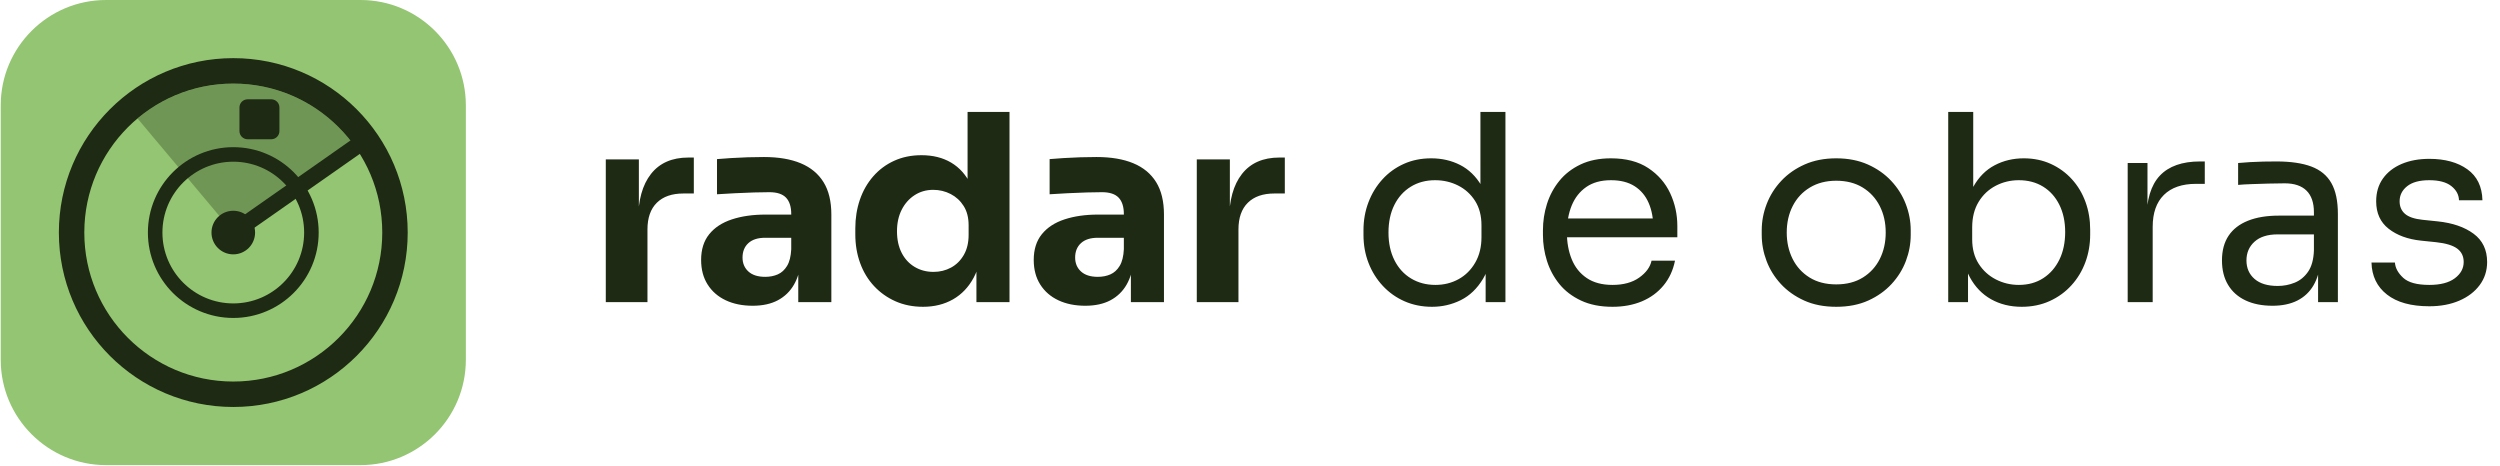
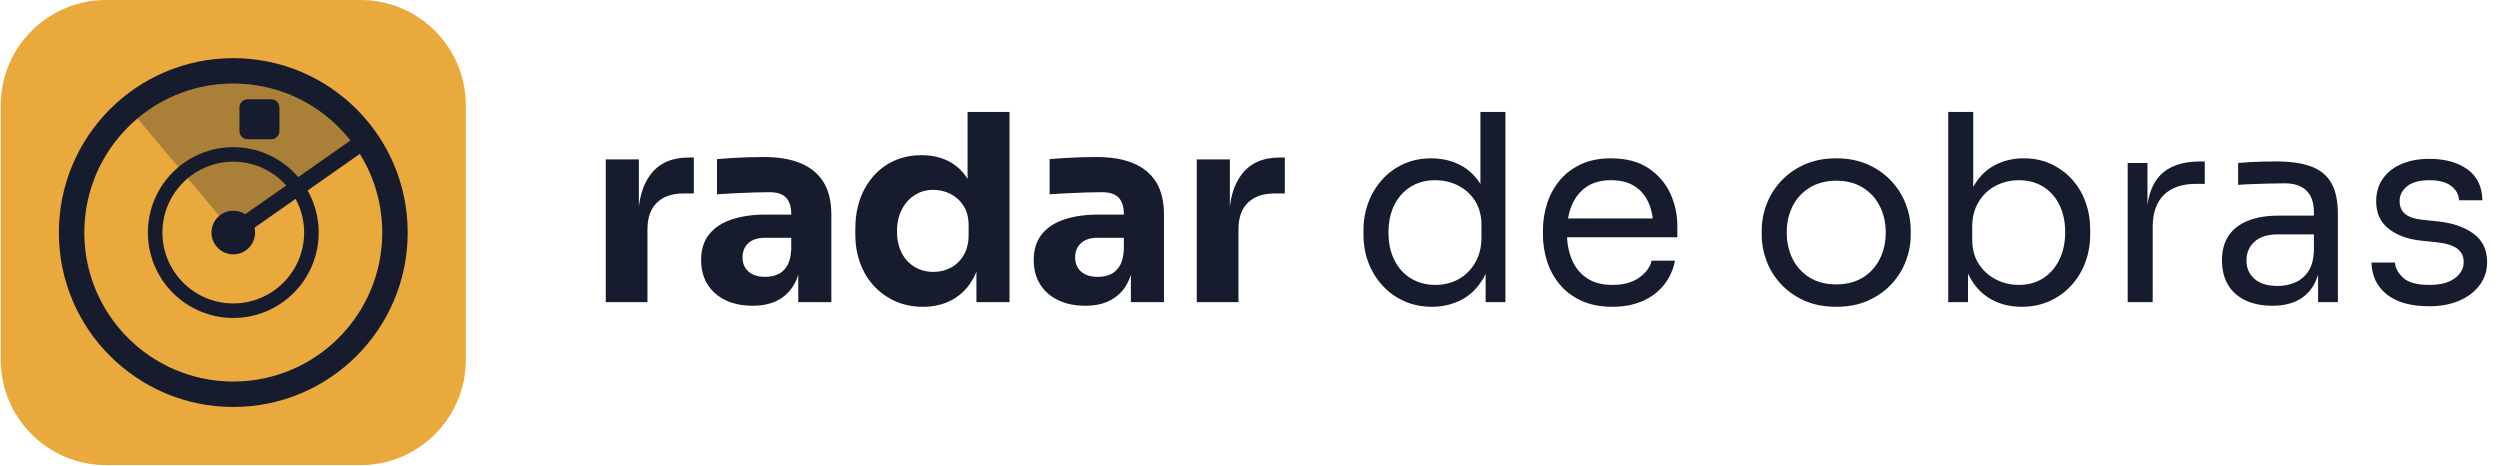
<svg xmlns="http://www.w3.org/2000/svg" viewBox="0 0 687.6 128.0" width="688" height="128" role="img" aria-label="Radar de Obras">
  <g transform="translate(0 0) scale(0.25)">
-     <rect width="512" height="512" rx="116" fill="#93C572" />
-     <path d="M 256 256 L 150.6 130.4 A 164.0 164.0 0 0 1 390.3 161.9 Z" fill="#1E2A14" fill-opacity="0.3" />
-     <circle cx="256" cy="256" r="86" fill="none" stroke="#1E2A14" stroke-width="16" />
-     <circle cx="256" cy="256" r="178" fill="none" stroke="#1E2A14" stroke-width="28" />
-     <path d="M 256 256 L 390.3 161.9" stroke="#1E2A14" stroke-width="18" stroke-linecap="round" />
-     <circle cx="256" cy="256" r="24" fill="#1E2A14" />
-     <rect x="262.8" y="109.3" width="44" height="44" rx="9" fill="#1E2A14" />
+     <rect width="512" height="512" rx="116" fill="#E9A93C" />
+     <path d="M 256 256 L 150.6 130.4 A 164.0 164.0 0 0 1 390.3 161.9 Z" fill="#161C2D" fill-opacity="0.3" />
+     <circle cx="256" cy="256" r="86" fill="none" stroke="#161C2D" stroke-width="16" />
+     <circle cx="256" cy="256" r="178" fill="none" stroke="#161C2D" stroke-width="28" />
+     <path d="M 256 256 L 390.3 161.9" stroke="#161C2D" stroke-width="18" stroke-linecap="round" />
+     <circle cx="256" cy="256" r="24" fill="#161C2D" />
+     <rect x="262.8" y="109.3" width="44" height="44" rx="9" fill="#161C2D" />
  </g>
-   <path d="M166.513 83.139V43.858H175.616V60.703H175.401Q175.401 52.388 178.949 47.872Q182.497 43.356 189.235 43.356H190.74V53.248H187.873Q183.142 53.248 180.562 55.793Q177.981 58.337 177.981 63.14V83.139Z M219.484 83.139V71.526H217.549V58.911Q217.549 55.9 216.115 54.395Q214.682 52.89 211.528 52.89Q209.951 52.89 207.37 52.961Q204.79 53.033 202.066 53.176Q199.342 53.32 197.12 53.463V43.786Q198.769 43.643 200.991 43.5Q203.213 43.356 205.578 43.284Q207.944 43.213 210.022 43.213Q216.044 43.213 220.165 44.933Q224.287 46.653 226.437 50.13Q228.588 53.606 228.588 59.054V83.139ZM206.94 84.142Q202.711 84.142 199.521 82.637Q196.332 81.132 194.54 78.3Q192.748 75.469 192.748 71.526Q192.748 67.226 194.97 64.466Q197.192 61.706 201.206 60.38Q205.22 59.054 210.452 59.054H218.839V65.434H210.381Q207.37 65.434 205.757 66.903Q204.145 68.372 204.145 70.881Q204.145 73.247 205.757 74.716Q207.37 76.186 210.381 76.186Q212.316 76.186 213.857 75.505Q215.398 74.824 216.402 73.175Q217.405 71.526 217.549 68.588L220.273 71.455Q219.914 75.54 218.301 78.336Q216.689 81.132 213.857 82.637Q211.026 84.142 206.94 84.142Z M253.819 84.429Q249.661 84.429 246.257 82.924Q242.852 81.418 240.343 78.73Q237.834 76.042 236.508 72.387Q235.182 68.731 235.182 64.502V62.853Q235.182 58.624 236.436 54.968Q237.691 51.313 240.092 48.553Q242.493 45.793 245.862 44.252Q249.231 42.711 253.389 42.711Q258.12 42.711 261.56 44.754Q265.001 46.797 266.936 50.775Q268.872 54.753 269.087 60.559L266.076 57.764V30.812H277.617V83.139H268.513V66.867H270.09Q269.875 72.458 267.761 76.401Q265.646 80.343 262.062 82.386Q258.478 84.429 253.819 84.429ZM256.686 74.824Q259.338 74.824 261.524 73.641Q263.711 72.458 265.037 70.164Q266.363 67.871 266.363 64.645V61.993Q266.363 58.839 265.001 56.689Q263.639 54.538 261.417 53.391Q259.195 52.244 256.614 52.244Q253.747 52.244 251.489 53.714Q249.231 55.183 247.941 57.728Q246.651 60.273 246.651 63.642Q246.651 67.082 247.941 69.591Q249.231 72.1 251.525 73.462Q253.819 74.824 256.686 74.824Z M311.02 83.139V71.526H309.084V58.911Q309.084 55.9 307.651 54.395Q306.217 52.89 303.063 52.89Q301.486 52.89 298.906 52.961Q296.325 53.033 293.601 53.176Q290.877 53.32 288.655 53.463V43.786Q290.304 43.643 292.526 43.5Q294.748 43.356 297.114 43.284Q299.479 43.213 301.558 43.213Q307.579 43.213 311.7 44.933Q315.822 46.653 317.972 50.13Q320.123 53.606 320.123 59.054V83.139ZM298.476 84.142Q294.246 84.142 291.057 82.637Q287.867 81.132 286.075 78.3Q284.283 75.469 284.283 71.526Q284.283 67.226 286.505 64.466Q288.727 61.706 292.741 60.38Q296.755 59.054 301.988 59.054H310.374V65.434H301.916Q298.906 65.434 297.293 66.903Q295.68 68.372 295.68 70.881Q295.68 73.247 297.293 74.716Q298.906 76.186 301.916 76.186Q303.852 76.186 305.393 75.505Q306.934 74.824 307.937 73.175Q308.941 71.526 309.084 68.588L311.808 71.455Q311.45 75.54 309.837 78.336Q308.224 81.132 305.393 82.637Q302.561 84.142 298.476 84.142Z M329.155 83.139V43.858H338.258V60.703H338.043Q338.043 52.388 341.591 47.872Q345.139 43.356 351.877 43.356H353.382V53.248H350.515Q345.784 53.248 343.204 55.793Q340.623 58.337 340.623 63.14V83.139Z" fill="#1E2A14" />
-   <path d="M393.882 84.429Q389.796 84.429 386.355 82.924Q382.915 81.418 380.37 78.694Q377.825 75.971 376.428 72.387Q375.03 68.803 375.03 64.645V63.355Q375.03 59.269 376.392 55.685Q377.754 52.101 380.227 49.377Q382.7 46.653 386.104 45.112Q389.509 43.571 393.667 43.571Q398.039 43.571 401.623 45.399Q405.207 47.227 407.501 51.098Q409.795 54.968 410.081 61.133L407.214 56.545V30.812H414.095V83.139H408.648V66.15H410.655Q410.368 72.673 407.931 76.723Q405.494 80.773 401.802 82.601Q398.111 84.429 393.882 84.429ZM394.813 78.408Q398.326 78.408 401.193 76.831Q404.06 75.254 405.78 72.279Q407.501 69.304 407.501 65.29V61.993Q407.501 58.051 405.745 55.291Q403.988 52.531 401.085 51.062Q398.182 49.592 394.742 49.592Q390.943 49.592 388.04 51.384Q385.137 53.176 383.524 56.402Q381.911 59.628 381.911 64.0Q381.911 68.372 383.56 71.634Q385.208 74.895 388.147 76.652Q391.086 78.408 394.813 78.408Z M443.556 84.429Q438.538 84.429 434.883 82.708Q431.227 80.988 428.933 78.157Q426.639 75.325 425.528 71.813Q424.417 68.301 424.417 64.645V63.355Q424.417 59.628 425.528 56.115Q426.639 52.603 428.933 49.772Q431.227 46.94 434.775 45.256Q438.323 43.571 443.126 43.571Q449.362 43.571 453.412 46.259Q457.462 48.947 459.433 53.176Q461.404 57.405 461.404 62.208V65.29H427.428V60.129H456.387L454.81 62.925Q454.81 58.839 453.519 55.864Q452.229 52.89 449.649 51.241Q447.068 49.592 443.126 49.592Q439.04 49.592 436.352 51.456Q433.664 53.32 432.338 56.545Q431.012 59.771 431.012 64.0Q431.012 68.086 432.338 71.347Q433.664 74.609 436.46 76.508Q439.255 78.408 443.556 78.408Q448.072 78.408 450.903 76.401Q453.734 74.394 454.308 71.741H460.759Q459.971 75.684 457.605 78.551Q455.24 81.418 451.656 82.924Q448.072 84.429 443.556 84.429Z M505.129 84.429Q500.111 84.429 496.312 82.708Q492.513 80.988 489.897 78.157Q487.281 75.325 485.955 71.813Q484.628 68.301 484.628 64.645V63.355Q484.628 59.699 485.99 56.151Q487.352 52.603 490.004 49.772Q492.657 46.94 496.456 45.256Q500.255 43.571 505.129 43.571Q510.003 43.571 513.802 45.256Q517.601 46.94 520.253 49.772Q522.906 52.603 524.268 56.151Q525.629 59.699 525.629 63.355V64.645Q525.629 68.301 524.303 71.813Q522.977 75.325 520.361 78.157Q517.745 80.988 513.946 82.708Q510.147 84.429 505.129 84.429ZM505.129 78.264Q509.43 78.264 512.476 76.365Q515.523 74.465 517.135 71.24Q518.748 68.014 518.748 64.0Q518.748 59.914 517.1 56.689Q515.451 53.463 512.404 51.599Q509.358 49.736 505.129 49.736Q500.972 49.736 497.889 51.599Q494.807 53.463 493.158 56.689Q491.51 59.914 491.51 64.0Q491.51 68.014 493.123 71.24Q494.735 74.465 497.782 76.365Q500.828 78.264 505.129 78.264Z M556.165 84.429Q551.434 84.429 547.743 82.35Q544.051 80.271 541.901 76.293Q539.75 72.315 539.535 66.724H541.399V83.139H535.951V30.812H542.833V56.259L540.396 61.491Q540.682 55.255 542.904 51.313Q545.126 47.37 548.746 45.471Q552.366 43.571 556.739 43.571Q560.824 43.571 564.193 45.112Q567.562 46.653 569.999 49.341Q572.436 52.029 573.727 55.578Q575.017 59.126 575.017 63.212V64.502Q575.017 68.588 573.691 72.172Q572.365 75.756 569.856 78.515Q567.347 81.275 563.871 82.852Q560.394 84.429 556.165 84.429ZM555.377 78.408Q559.247 78.408 562.115 76.544Q564.982 74.68 566.559 71.419Q568.136 68.157 568.136 63.857Q568.136 59.556 566.523 56.33Q564.91 53.105 562.043 51.348Q559.176 49.592 555.377 49.592Q551.936 49.592 548.997 51.133Q546.058 52.675 544.302 55.578Q542.546 58.481 542.546 62.566V65.864Q542.546 69.806 544.338 72.602Q546.13 75.397 549.069 76.902Q552.008 78.408 555.377 78.408Z M585.339 83.139V44.861H590.787V60.631H590.5Q590.5 52.244 594.191 48.338Q597.883 44.431 605.266 44.431H606.556V50.596H604.119Q598.385 50.596 595.302 53.642Q592.22 56.689 592.22 62.423V83.139Z M637.737 83.139V71.67H636.59V58.409Q636.59 54.467 634.547 52.46Q632.504 50.452 628.562 50.452Q626.34 50.452 623.974 50.524Q621.609 50.596 619.459 50.668Q617.308 50.739 615.731 50.883V44.861Q617.308 44.718 619.064 44.611Q620.82 44.503 622.684 44.467Q624.548 44.431 626.268 44.431Q632.146 44.431 635.873 45.829Q639.601 47.227 641.393 50.381Q643.185 53.535 643.185 58.911V83.139ZM625.193 84.142Q620.892 84.142 617.774 82.673Q614.656 81.203 612.972 78.408Q611.287 75.612 611.287 71.67Q611.287 67.584 613.115 64.86Q614.943 62.136 618.455 60.739Q621.967 59.341 626.913 59.341H637.307V64.502H626.627Q622.469 64.502 620.247 66.509Q618.025 68.516 618.025 71.67Q618.025 74.824 620.247 76.759Q622.469 78.694 626.627 78.694Q629.064 78.694 631.286 77.798Q633.508 76.902 634.977 74.788Q636.447 72.673 636.59 68.946L638.454 71.67Q638.095 75.756 636.483 78.515Q634.87 81.275 632.038 82.708Q629.207 84.142 625.193 84.142Z M668.344 84.285Q660.818 84.285 656.696 81.06Q652.575 77.834 652.431 72.243H658.883Q659.026 74.465 661.14 76.436Q663.255 78.408 668.344 78.408Q672.932 78.408 675.369 76.58Q677.806 74.752 677.806 72.1Q677.806 69.734 676.014 68.408Q674.222 67.082 670.208 66.652L666.051 66.222Q660.603 65.649 657.162 62.961Q653.722 60.273 653.722 55.398Q653.722 51.743 655.585 49.126Q657.449 46.51 660.746 45.112Q664.044 43.715 668.344 43.715Q674.796 43.715 678.81 46.582Q682.824 49.449 682.967 55.112H676.516Q676.444 52.818 674.401 51.205Q672.358 49.592 668.344 49.592Q664.33 49.592 662.252 51.241Q660.173 52.89 660.173 55.398Q660.173 57.549 661.642 58.839Q663.112 60.129 666.481 60.488L670.638 60.918Q676.803 61.563 680.53 64.323Q684.257 67.082 684.257 72.1Q684.257 75.684 682.214 78.444Q680.172 81.203 676.588 82.744Q673.004 84.285 668.344 84.285Z" fill="#1E2A14" />
+   <path d="M166.513 83.139V43.858H175.616V60.703H175.401Q175.401 52.388 178.949 47.872Q182.497 43.356 189.235 43.356H190.74V53.248H187.873Q183.142 53.248 180.562 55.793Q177.981 58.337 177.981 63.14V83.139Z M219.484 83.139V71.526H217.549V58.911Q217.549 55.9 216.115 54.395Q214.682 52.89 211.528 52.89Q209.951 52.89 207.37 52.961Q204.79 53.033 202.066 53.176Q199.342 53.32 197.12 53.463V43.786Q198.769 43.643 200.991 43.5Q203.213 43.356 205.578 43.284Q207.944 43.213 210.022 43.213Q216.044 43.213 220.165 44.933Q224.287 46.653 226.437 50.13Q228.588 53.606 228.588 59.054V83.139ZM206.94 84.142Q202.711 84.142 199.521 82.637Q196.332 81.132 194.54 78.3Q192.748 75.469 192.748 71.526Q192.748 67.226 194.97 64.466Q197.192 61.706 201.206 60.38Q205.22 59.054 210.452 59.054H218.839V65.434H210.381Q207.37 65.434 205.757 66.903Q204.145 68.372 204.145 70.881Q204.145 73.247 205.757 74.716Q207.37 76.186 210.381 76.186Q212.316 76.186 213.857 75.505Q215.398 74.824 216.402 73.175Q217.405 71.526 217.549 68.588L220.273 71.455Q219.914 75.54 218.301 78.336Q216.689 81.132 213.857 82.637Q211.026 84.142 206.94 84.142Z M253.819 84.429Q249.661 84.429 246.257 82.924Q242.852 81.418 240.343 78.73Q237.834 76.042 236.508 72.387Q235.182 68.731 235.182 64.502V62.853Q235.182 58.624 236.436 54.968Q237.691 51.313 240.092 48.553Q242.493 45.793 245.862 44.252Q249.231 42.711 253.389 42.711Q258.12 42.711 261.56 44.754Q265.001 46.797 266.936 50.775Q268.872 54.753 269.087 60.559L266.076 57.764V30.812H277.617V83.139H268.513V66.867H270.09Q269.875 72.458 267.761 76.401Q265.646 80.343 262.062 82.386Q258.478 84.429 253.819 84.429ZM256.686 74.824Q259.338 74.824 261.524 73.641Q263.711 72.458 265.037 70.164Q266.363 67.871 266.363 64.645V61.993Q266.363 58.839 265.001 56.689Q263.639 54.538 261.417 53.391Q259.195 52.244 256.614 52.244Q253.747 52.244 251.489 53.714Q249.231 55.183 247.941 57.728Q246.651 60.273 246.651 63.642Q246.651 67.082 247.941 69.591Q249.231 72.1 251.525 73.462Q253.819 74.824 256.686 74.824Z M311.02 83.139V71.526H309.084V58.911Q309.084 55.9 307.651 54.395Q306.217 52.89 303.063 52.89Q301.486 52.89 298.906 52.961Q296.325 53.033 293.601 53.176Q290.877 53.32 288.655 53.463V43.786Q290.304 43.643 292.526 43.5Q294.748 43.356 297.114 43.284Q299.479 43.213 301.558 43.213Q307.579 43.213 311.7 44.933Q315.822 46.653 317.972 50.13Q320.123 53.606 320.123 59.054V83.139ZM298.476 84.142Q294.246 84.142 291.057 82.637Q287.867 81.132 286.075 78.3Q284.283 75.469 284.283 71.526Q284.283 67.226 286.505 64.466Q288.727 61.706 292.741 60.38Q296.755 59.054 301.988 59.054H310.374V65.434H301.916Q298.906 65.434 297.293 66.903Q295.68 68.372 295.68 70.881Q295.68 73.247 297.293 74.716Q298.906 76.186 301.916 76.186Q303.852 76.186 305.393 75.505Q306.934 74.824 307.937 73.175Q308.941 71.526 309.084 68.588L311.808 71.455Q311.45 75.54 309.837 78.336Q308.224 81.132 305.393 82.637Q302.561 84.142 298.476 84.142Z M329.155 83.139V43.858H338.258V60.703H338.043Q338.043 52.388 341.591 47.872Q345.139 43.356 351.877 43.356H353.382V53.248H350.515Q345.784 53.248 343.204 55.793Q340.623 58.337 340.623 63.14V83.139Z" fill="#161C2D" />
+   <path d="M393.882 84.429Q389.796 84.429 386.355 82.924Q382.915 81.418 380.37 78.694Q377.825 75.971 376.428 72.387Q375.03 68.803 375.03 64.645V63.355Q375.03 59.269 376.392 55.685Q377.754 52.101 380.227 49.377Q382.7 46.653 386.104 45.112Q389.509 43.571 393.667 43.571Q398.039 43.571 401.623 45.399Q405.207 47.227 407.501 51.098Q409.795 54.968 410.081 61.133L407.214 56.545V30.812H414.095V83.139H408.648V66.15H410.655Q410.368 72.673 407.931 76.723Q405.494 80.773 401.802 82.601Q398.111 84.429 393.882 84.429ZM394.813 78.408Q398.326 78.408 401.193 76.831Q404.06 75.254 405.78 72.279Q407.501 69.304 407.501 65.29V61.993Q407.501 58.051 405.745 55.291Q403.988 52.531 401.085 51.062Q398.182 49.592 394.742 49.592Q390.943 49.592 388.04 51.384Q385.137 53.176 383.524 56.402Q381.911 59.628 381.911 64.0Q381.911 68.372 383.56 71.634Q385.208 74.895 388.147 76.652Q391.086 78.408 394.813 78.408Z M443.556 84.429Q438.538 84.429 434.883 82.708Q431.227 80.988 428.933 78.157Q426.639 75.325 425.528 71.813Q424.417 68.301 424.417 64.645V63.355Q424.417 59.628 425.528 56.115Q426.639 52.603 428.933 49.772Q431.227 46.94 434.775 45.256Q438.323 43.571 443.126 43.571Q449.362 43.571 453.412 46.259Q457.462 48.947 459.433 53.176Q461.404 57.405 461.404 62.208V65.29H427.428V60.129H456.387L454.81 62.925Q454.81 58.839 453.519 55.864Q452.229 52.89 449.649 51.241Q447.068 49.592 443.126 49.592Q439.04 49.592 436.352 51.456Q433.664 53.32 432.338 56.545Q431.012 59.771 431.012 64.0Q431.012 68.086 432.338 71.347Q433.664 74.609 436.46 76.508Q439.255 78.408 443.556 78.408Q448.072 78.408 450.903 76.401Q453.734 74.394 454.308 71.741H460.759Q459.971 75.684 457.605 78.551Q455.24 81.418 451.656 82.924Q448.072 84.429 443.556 84.429Z M505.129 84.429Q500.111 84.429 496.312 82.708Q492.513 80.988 489.897 78.157Q487.281 75.325 485.955 71.813Q484.628 68.301 484.628 64.645V63.355Q484.628 59.699 485.99 56.151Q487.352 52.603 490.004 49.772Q492.657 46.94 496.456 45.256Q500.255 43.571 505.129 43.571Q510.003 43.571 513.802 45.256Q517.601 46.94 520.253 49.772Q522.906 52.603 524.268 56.151Q525.629 59.699 525.629 63.355V64.645Q525.629 68.301 524.303 71.813Q522.977 75.325 520.361 78.157Q517.745 80.988 513.946 82.708Q510.147 84.429 505.129 84.429ZM505.129 78.264Q509.43 78.264 512.476 76.365Q515.523 74.465 517.135 71.24Q518.748 68.014 518.748 64.0Q518.748 59.914 517.1 56.689Q515.451 53.463 512.404 51.599Q509.358 49.736 505.129 49.736Q500.972 49.736 497.889 51.599Q494.807 53.463 493.158 56.689Q491.51 59.914 491.51 64.0Q491.51 68.014 493.123 71.24Q494.735 74.465 497.782 76.365Q500.828 78.264 505.129 78.264Z M556.165 84.429Q551.434 84.429 547.743 82.35Q544.051 80.271 541.901 76.293Q539.75 72.315 539.535 66.724H541.399V83.139H535.951V30.812H542.833V56.259L540.396 61.491Q540.682 55.255 542.904 51.313Q545.126 47.37 548.746 45.471Q552.366 43.571 556.739 43.571Q560.824 43.571 564.193 45.112Q567.562 46.653 569.999 49.341Q572.436 52.029 573.727 55.578Q575.017 59.126 575.017 63.212V64.502Q575.017 68.588 573.691 72.172Q572.365 75.756 569.856 78.515Q567.347 81.275 563.871 82.852Q560.394 84.429 556.165 84.429ZM555.377 78.408Q559.247 78.408 562.115 76.544Q564.982 74.68 566.559 71.419Q568.136 68.157 568.136 63.857Q568.136 59.556 566.523 56.33Q564.91 53.105 562.043 51.348Q559.176 49.592 555.377 49.592Q551.936 49.592 548.997 51.133Q546.058 52.675 544.302 55.578Q542.546 58.481 542.546 62.566V65.864Q542.546 69.806 544.338 72.602Q546.13 75.397 549.069 76.902Q552.008 78.408 555.377 78.408Z M585.339 83.139V44.861H590.787V60.631H590.5Q590.5 52.244 594.191 48.338Q597.883 44.431 605.266 44.431H606.556V50.596H604.119Q598.385 50.596 595.302 53.642Q592.22 56.689 592.22 62.423V83.139Z M637.737 83.139V71.67H636.59V58.409Q636.59 54.467 634.547 52.46Q632.504 50.452 628.562 50.452Q626.34 50.452 623.974 50.524Q621.609 50.596 619.459 50.668Q617.308 50.739 615.731 50.883V44.861Q617.308 44.718 619.064 44.611Q620.82 44.503 622.684 44.467Q624.548 44.431 626.268 44.431Q632.146 44.431 635.873 45.829Q639.601 47.227 641.393 50.381Q643.185 53.535 643.185 58.911V83.139ZM625.193 84.142Q620.892 84.142 617.774 82.673Q614.656 81.203 612.972 78.408Q611.287 75.612 611.287 71.67Q611.287 67.584 613.115 64.86Q614.943 62.136 618.455 60.739Q621.967 59.341 626.913 59.341H637.307V64.502H626.627Q622.469 64.502 620.247 66.509Q618.025 68.516 618.025 71.67Q618.025 74.824 620.247 76.759Q622.469 78.694 626.627 78.694Q629.064 78.694 631.286 77.798Q633.508 76.902 634.977 74.788Q636.447 72.673 636.59 68.946L638.454 71.67Q638.095 75.756 636.483 78.515Q634.87 81.275 632.038 82.708Q629.207 84.142 625.193 84.142Z M668.344 84.285Q660.818 84.285 656.696 81.06Q652.575 77.834 652.431 72.243H658.883Q659.026 74.465 661.14 76.436Q663.255 78.408 668.344 78.408Q672.932 78.408 675.369 76.58Q677.806 74.752 677.806 72.1Q677.806 69.734 676.014 68.408Q674.222 67.082 670.208 66.652L666.051 66.222Q660.603 65.649 657.162 62.961Q653.722 60.273 653.722 55.398Q653.722 51.743 655.585 49.126Q657.449 46.51 660.746 45.112Q664.044 43.715 668.344 43.715Q674.796 43.715 678.81 46.582Q682.824 49.449 682.967 55.112H676.516Q676.444 52.818 674.401 51.205Q672.358 49.592 668.344 49.592Q664.33 49.592 662.252 51.241Q660.173 52.89 660.173 55.398Q660.173 57.549 661.642 58.839Q663.112 60.129 666.481 60.488L670.638 60.918Q676.803 61.563 680.53 64.323Q684.257 67.082 684.257 72.1Q684.257 75.684 682.214 78.444Q680.172 81.203 676.588 82.744Q673.004 84.285 668.344 84.285Z" fill="#161C2D" />
</svg>
